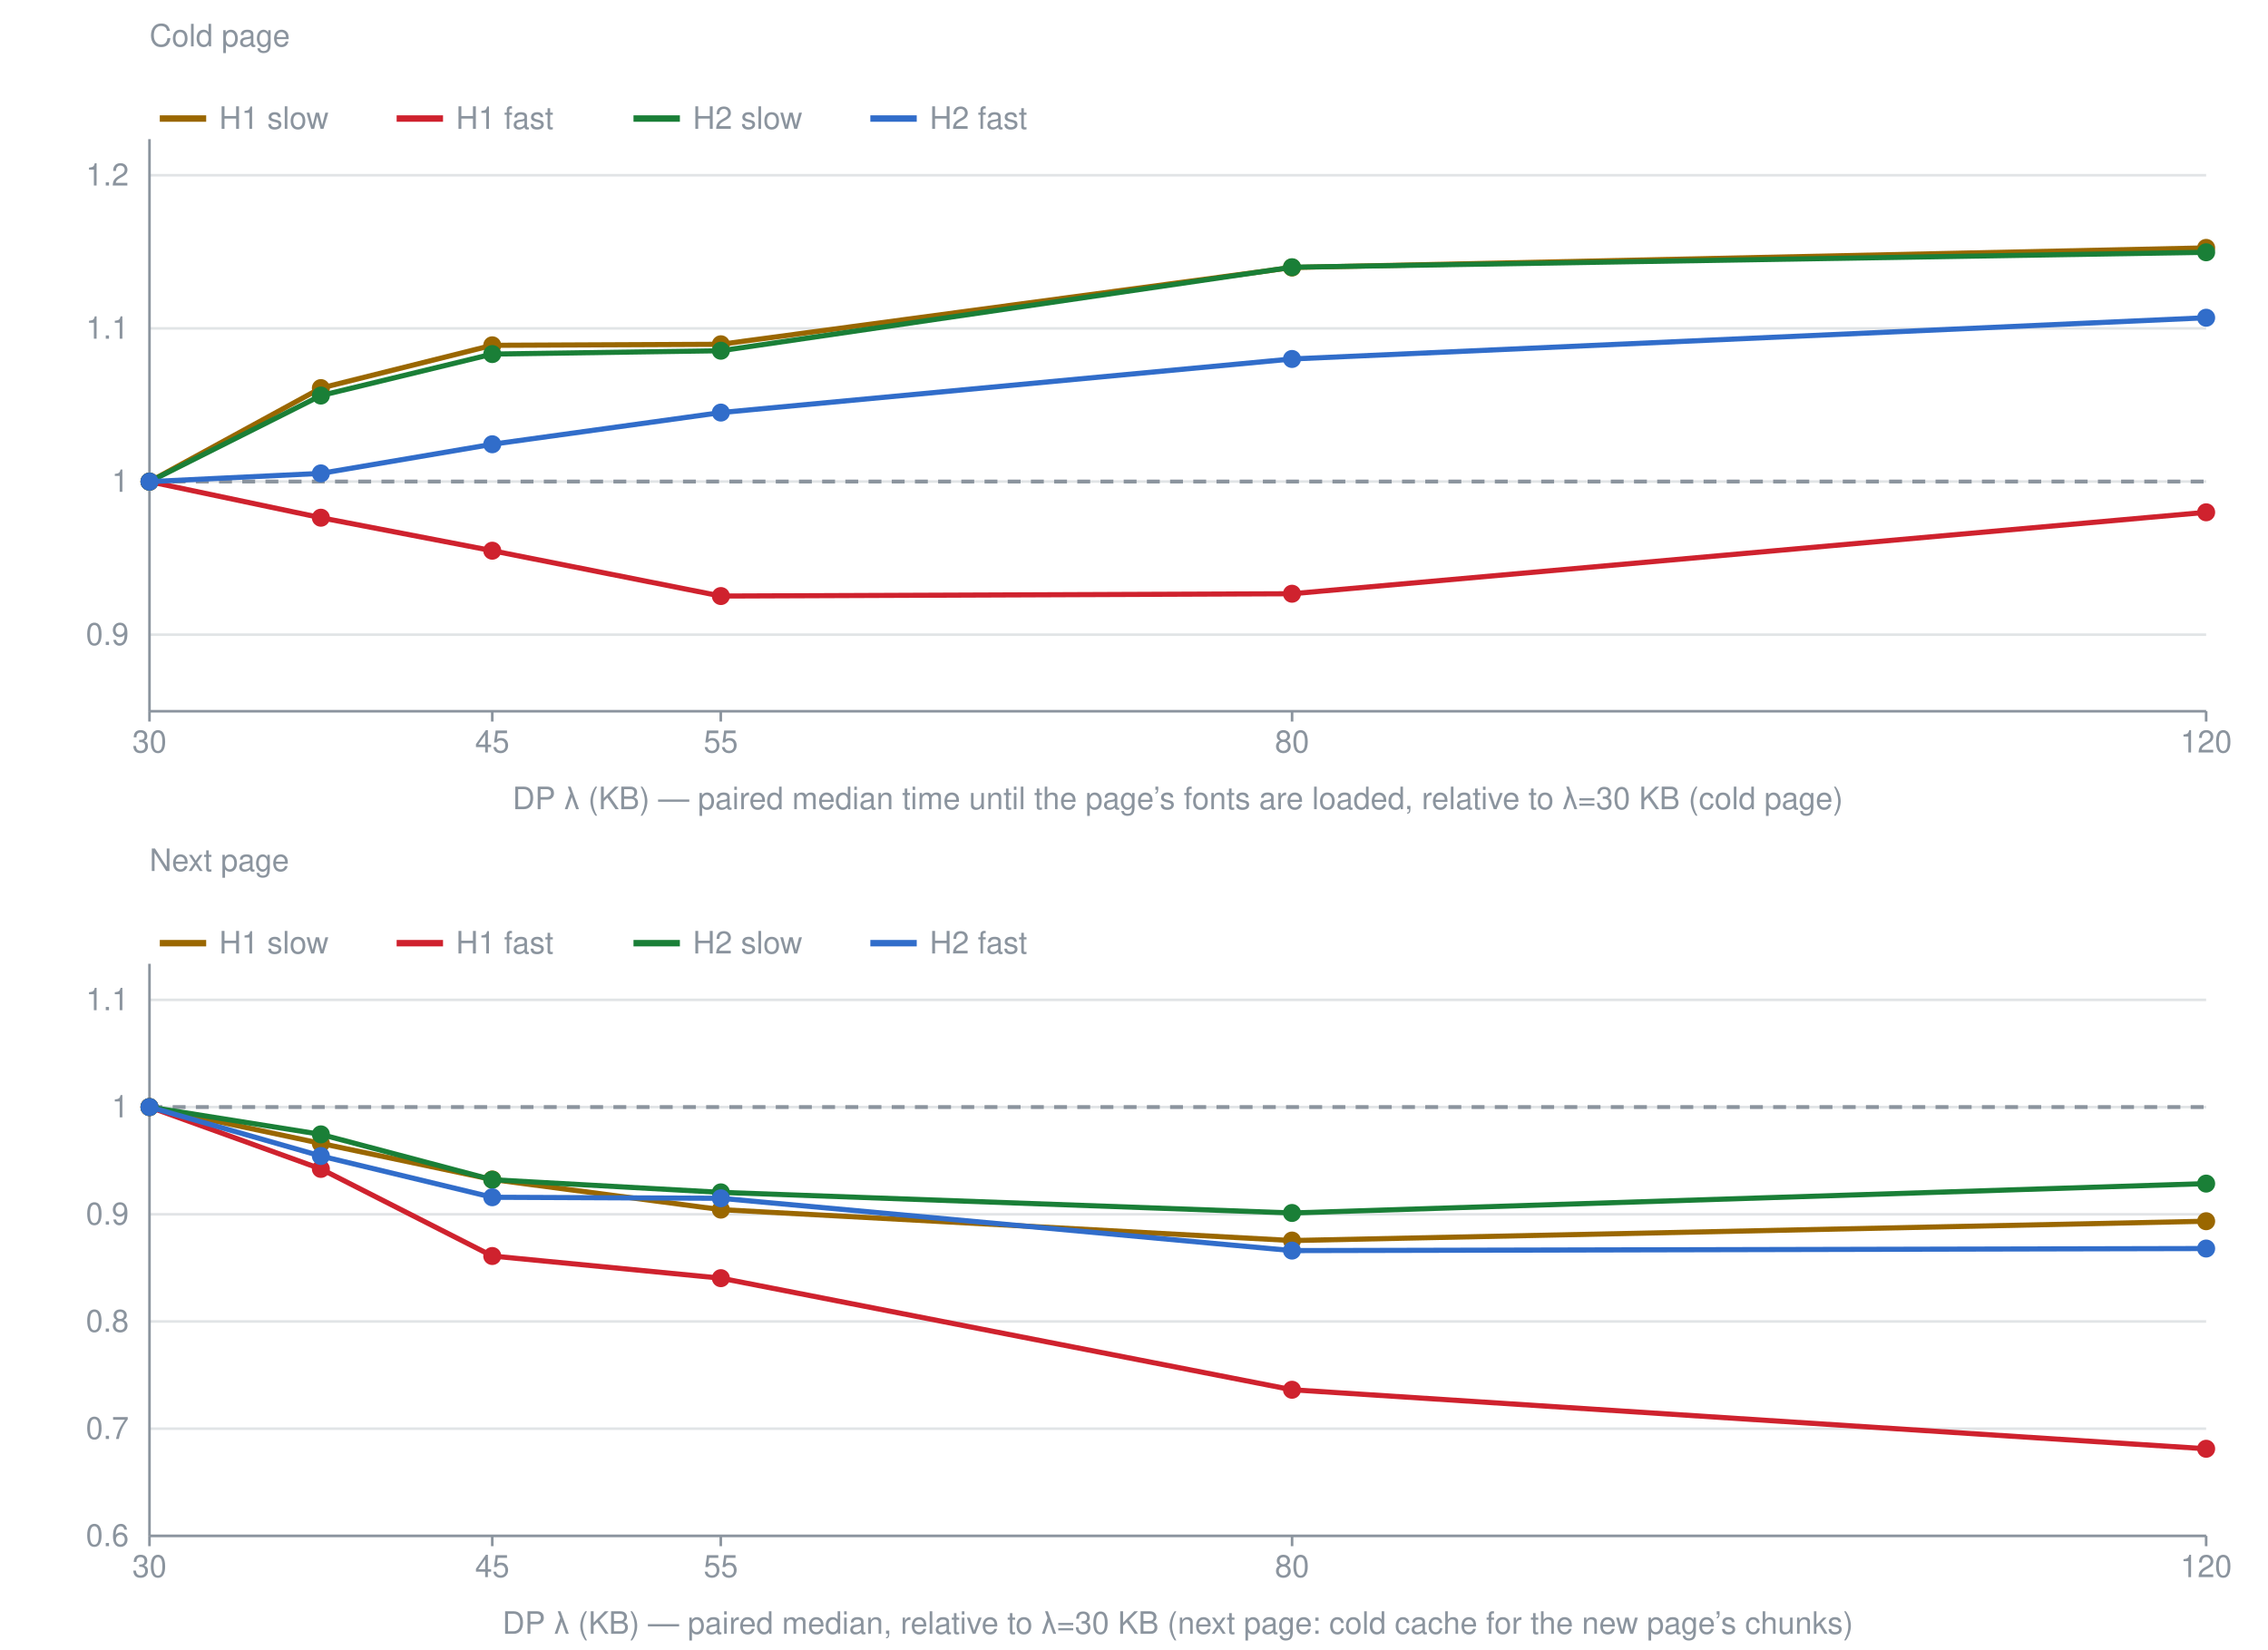
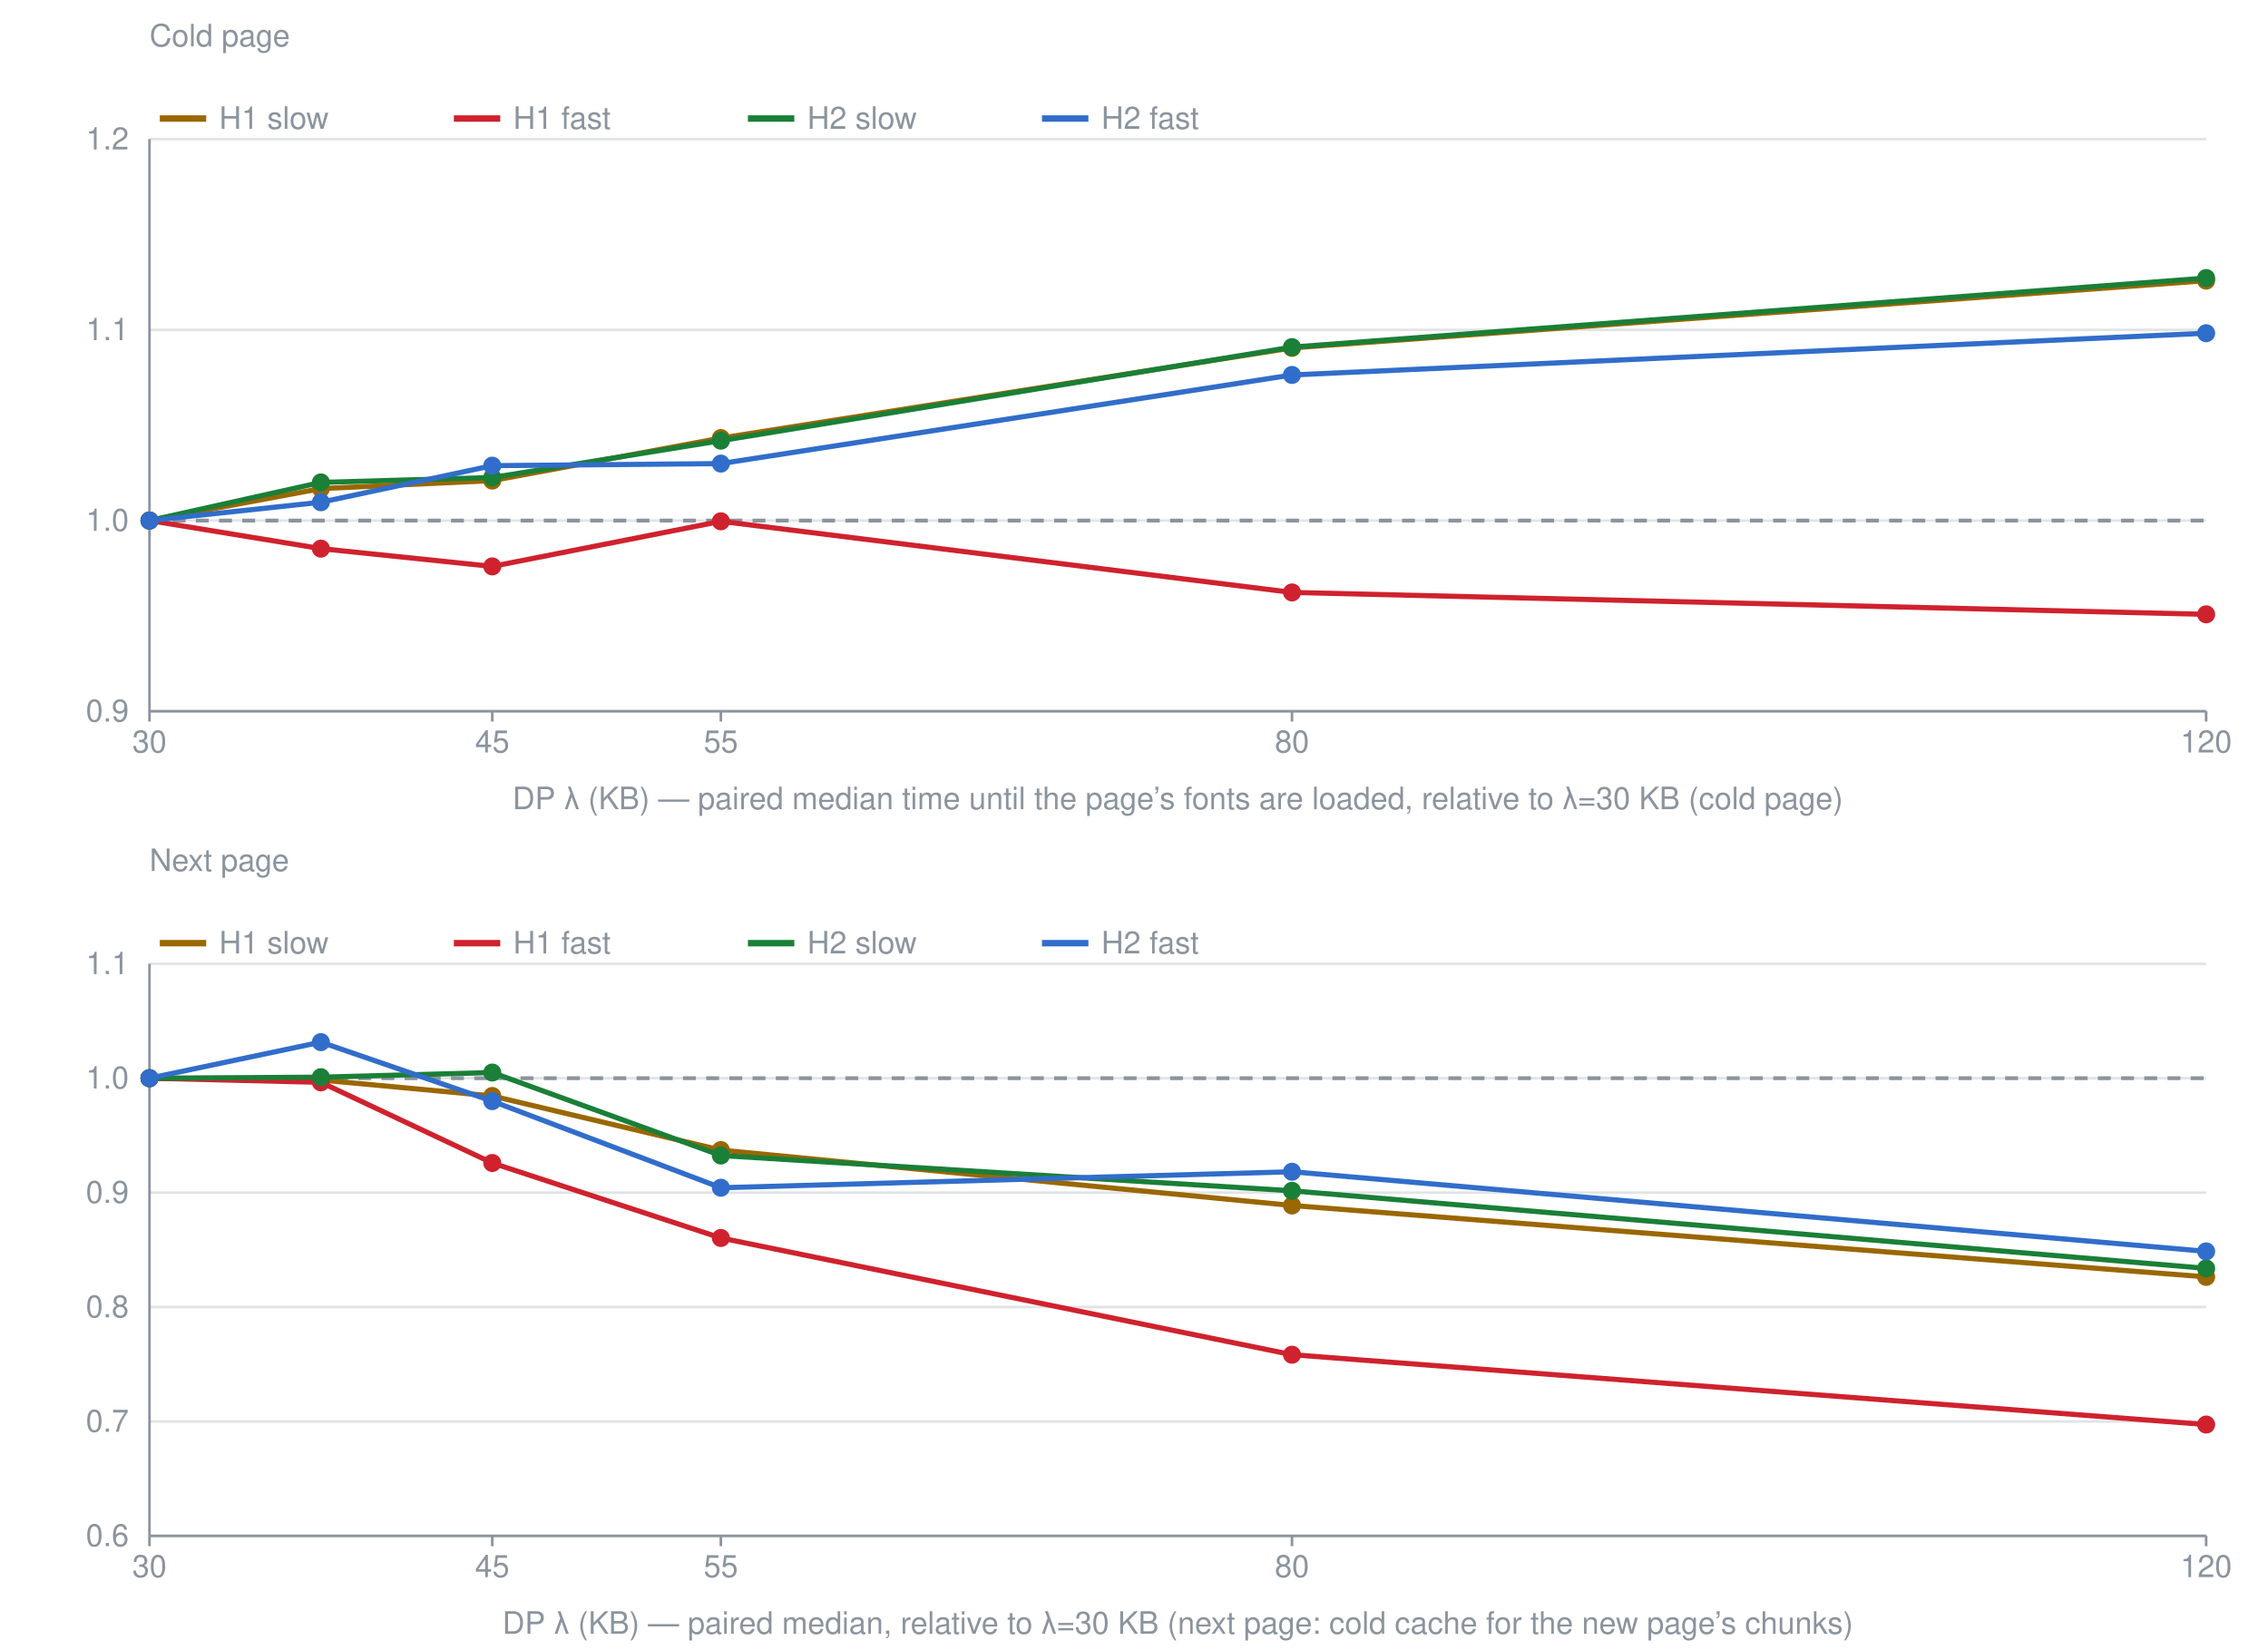
<svg xmlns="http://www.w3.org/2000/svg" viewBox="0 0 880 640" width="880" height="640" font-family="ui-sans-serif,system-ui,-apple-system,Segoe UI,Helvetica,Arial,sans-serif" font-size="12">
  <g transform="translate(0 0)">
    <text x="58" y="18" fill="#8b949e">Cold page</text>
-     <line x1="58" x2="856" y1="246.286" y2="246.286" stroke="#8b949e" stroke-opacity="0.25" />
-     <text x="50" y="250.286" text-anchor="end" fill="#8b949e">0.9</text>
-     <line x1="58" x2="856" y1="186.857" y2="186.857" stroke="#8b949e" stroke-opacity="0.25" />
-     <text x="50" y="190.857" text-anchor="end" fill="#8b949e">1</text>
-     <line x1="58" x2="856" y1="127.429" y2="127.429" stroke="#8b949e" stroke-opacity="0.25" />
-     <text x="50" y="131.429" text-anchor="end" fill="#8b949e">1.1</text>
-     <line x1="58" x2="856" y1="68" y2="68" stroke="#8b949e" stroke-opacity="0.25" />
-     <text x="50" y="72" text-anchor="end" fill="#8b949e">1.2</text>
+     <line x1="58" x2="856" y1="276" y2="276" stroke="#8b949e" stroke-opacity="0.25" />
+     <text x="50" y="280" text-anchor="end" fill="#8b949e">0.9</text>
+     <line x1="58" x2="856" y1="202" y2="202" stroke="#8b949e" stroke-opacity="0.25" />
+     <text x="50" y="206" text-anchor="end" fill="#8b949e">1.0</text>
+     <line x1="58" x2="856" y1="128" y2="128" stroke="#8b949e" stroke-opacity="0.25" />
+     <text x="50" y="132" text-anchor="end" fill="#8b949e">1.1</text>
+     <line x1="58" x2="856" y1="54" y2="54" stroke="#8b949e" stroke-opacity="0.25" />
+     <text x="50" y="58" text-anchor="end" fill="#8b949e">1.2</text>
    <line x1="58" x2="58" y1="276" y2="280" stroke="#8b949e" />
    <text x="58" y="292" text-anchor="middle" fill="#8b949e">30</text>
    <line x1="191" x2="191" y1="276" y2="280" stroke="#8b949e" />
    <text x="191" y="292" text-anchor="middle" fill="#8b949e">45</text>
-     <line x1="279.667" x2="279.667" y1="276" y2="280" stroke="#8b949e" />
-     <text x="279.667" y="292" text-anchor="middle" fill="#8b949e">55</text>
-     <line x1="501.333" x2="501.333" y1="276" y2="280" stroke="#8b949e" />
-     <text x="501.333" y="292" text-anchor="middle" fill="#8b949e">80</text>
+     <line x1="279.7" x2="279.7" y1="276" y2="280" stroke="#8b949e" />
+     <text x="279.7" y="292" text-anchor="middle" fill="#8b949e">55</text>
+     <line x1="501.3" x2="501.3" y1="276" y2="280" stroke="#8b949e" />
+     <text x="501.3" y="292" text-anchor="middle" fill="#8b949e">80</text>
    <line x1="856" x2="856" y1="276" y2="280" stroke="#8b949e" />
    <text x="856" y="292" text-anchor="middle" fill="#8b949e">120</text>
    <line x1="58" x2="856" y1="276" y2="276" stroke="#8b949e" />
    <line x1="58" x2="58" y1="54" y2="276" stroke="#8b949e" />
-     <line x1="58" x2="856" y1="186.857" y2="186.857" stroke="#8b949e" stroke-dasharray="5 4" stroke-width="1.5" />
-     <path d="M58.0 186.9 L124.5 150.6 L191.0 134.0 L279.7 133.6 L501.3 103.8 L856.0 96.2" fill="none" stroke="#9a6700" stroke-width="2" stroke-linejoin="round" />
-     <circle cx="58.0" cy="186.9" r="3.5" fill="#9a6700" />
-     <circle cx="124.5" cy="150.6" r="3.5" fill="#9a6700" />
-     <circle cx="191.0" cy="134.0" r="3.5" fill="#9a6700" />
-     <circle cx="279.7" cy="133.6" r="3.5" fill="#9a6700" />
-     <circle cx="501.3" cy="103.8" r="3.5" fill="#9a6700" />
-     <circle cx="856.0" cy="96.2" r="3.5" fill="#9a6700" />
-     <path d="M58.0 186.9 L124.5 200.9 L191.0 213.7 L279.7 231.3 L501.3 230.4 L856.0 198.8" fill="none" stroke="#cf222e" stroke-width="2" stroke-linejoin="round" />
-     <circle cx="58.0" cy="186.9" r="3.5" fill="#cf222e" />
-     <circle cx="124.5" cy="200.9" r="3.5" fill="#cf222e" />
-     <circle cx="191.0" cy="213.7" r="3.5" fill="#cf222e" />
-     <circle cx="279.7" cy="231.3" r="3.5" fill="#cf222e" />
-     <circle cx="501.3" cy="230.4" r="3.5" fill="#cf222e" />
-     <circle cx="856.0" cy="198.8" r="3.5" fill="#cf222e" />
-     <path d="M58.0 186.9 L124.5 153.5 L191.0 137.4 L279.7 136.1 L501.3 103.7 L856.0 97.9" fill="none" stroke="#1a7f37" stroke-width="2" stroke-linejoin="round" />
-     <circle cx="58.0" cy="186.9" r="3.5" fill="#1a7f37" />
-     <circle cx="124.5" cy="153.5" r="3.5" fill="#1a7f37" />
-     <circle cx="191.0" cy="137.4" r="3.5" fill="#1a7f37" />
-     <circle cx="279.7" cy="136.1" r="3.5" fill="#1a7f37" />
-     <circle cx="501.3" cy="103.7" r="3.5" fill="#1a7f37" />
-     <circle cx="856.0" cy="97.9" r="3.5" fill="#1a7f37" />
-     <path d="M58.0 186.9 L124.5 183.7 L191.0 172.4 L279.7 160.1 L501.3 139.3 L856.0 123.3" fill="none" stroke="#316dca" stroke-width="2" stroke-linejoin="round" />
-     <circle cx="58.0" cy="186.9" r="3.5" fill="#316dca" />
-     <circle cx="124.5" cy="183.7" r="3.5" fill="#316dca" />
-     <circle cx="191.0" cy="172.4" r="3.5" fill="#316dca" />
-     <circle cx="279.7" cy="160.1" r="3.5" fill="#316dca" />
-     <circle cx="501.3" cy="139.3" r="3.5" fill="#316dca" />
-     <circle cx="856.0" cy="123.3" r="3.5" fill="#316dca" />
+     <line x1="58" x2="856" y1="202" y2="202" stroke="#8b949e" stroke-dasharray="5 4" stroke-width="1.5" />
+     <path d="M58 202 L124.5 189.6 L191 186.5 L279.7 170 L501.3 135 L856 108.9" fill="none" stroke="#9a6700" stroke-width="2" stroke-linejoin="round" />
+     <circle cx="58" cy="202" r="3.5" fill="#9a6700" />
+     <circle cx="124.5" cy="189.6" r="3.5" fill="#9a6700" />
+     <circle cx="191" cy="186.5" r="3.5" fill="#9a6700" />
+     <circle cx="279.7" cy="170" r="3.5" fill="#9a6700" />
+     <circle cx="501.3" cy="135" r="3.5" fill="#9a6700" />
+     <circle cx="856" cy="108.9" r="3.5" fill="#9a6700" />
+     <path d="M58 202 L124.5 212.9 L191 219.8 L279.7 202.3 L501.3 229.9 L856 238.4" fill="none" stroke="#cf222e" stroke-width="2" stroke-linejoin="round" />
+     <circle cx="58" cy="202" r="3.5" fill="#cf222e" />
+     <circle cx="124.5" cy="212.9" r="3.5" fill="#cf222e" />
+     <circle cx="191" cy="219.8" r="3.5" fill="#cf222e" />
+     <circle cx="279.7" cy="202.3" r="3.5" fill="#cf222e" />
+     <circle cx="501.3" cy="229.9" r="3.5" fill="#cf222e" />
+     <circle cx="856" cy="238.4" r="3.5" fill="#cf222e" />
+     <path d="M58 202 L124.5 187.2 L191 185.3 L279.7 171 L501.3 134.7 L856 107.9" fill="none" stroke="#1a7f37" stroke-width="2" stroke-linejoin="round" />
+     <circle cx="58" cy="202" r="3.5" fill="#1a7f37" />
+     <circle cx="124.5" cy="187.2" r="3.5" fill="#1a7f37" />
+     <circle cx="191" cy="185.3" r="3.5" fill="#1a7f37" />
+     <circle cx="279.7" cy="171" r="3.5" fill="#1a7f37" />
+     <circle cx="501.3" cy="134.7" r="3.5" fill="#1a7f37" />
+     <circle cx="856" cy="107.9" r="3.5" fill="#1a7f37" />
+     <path d="M58 202 L124.5 194.9 L191 180.7 L279.7 179.9 L501.3 145.5 L856 129.3" fill="none" stroke="#316dca" stroke-width="2" stroke-linejoin="round" />
+     <circle cx="58" cy="202" r="3.5" fill="#316dca" />
+     <circle cx="124.5" cy="194.9" r="3.5" fill="#316dca" />
+     <circle cx="191" cy="180.7" r="3.5" fill="#316dca" />
+     <circle cx="279.7" cy="179.9" r="3.5" fill="#316dca" />
+     <circle cx="501.3" cy="145.5" r="3.5" fill="#316dca" />
+     <circle cx="856" cy="129.3" r="3.5" fill="#316dca" />
    <line x1="62" x2="80" y1="46" y2="46" stroke="#9a6700" stroke-width="2.5" />
    <text x="85" y="50" fill="#8b949e">H1 slow</text>
-     <line x1="153.9" x2="171.9" y1="46" y2="46" stroke="#cf222e" stroke-width="2.5" />
-     <text x="176.9" y="50" fill="#8b949e">H1 fast</text>
-     <line x1="245.8" x2="263.8" y1="46" y2="46" stroke="#1a7f37" stroke-width="2.5" />
-     <text x="268.8" y="50" fill="#8b949e">H2 slow</text>
-     <line x1="337.7" x2="355.7" y1="46" y2="46" stroke="#316dca" stroke-width="2.5" />
-     <text x="360.7" y="50" fill="#8b949e">H2 fast</text>
+     <line x1="176.1" x2="194.1" y1="46" y2="46" stroke="#cf222e" stroke-width="2.5" />
+     <text x="199.1" y="50" fill="#8b949e">H1 fast</text>
+     <line x1="290.2" x2="308.2" y1="46" y2="46" stroke="#1a7f37" stroke-width="2.5" />
+     <text x="313.2" y="50" fill="#8b949e">H2 slow</text>
+     <line x1="404.3" x2="422.3" y1="46" y2="46" stroke="#316dca" stroke-width="2.5" />
+     <text x="427.3" y="50" fill="#8b949e">H2 fast</text>
    <text x="457" y="314" text-anchor="middle" fill="#8b949e">DP λ (KB) — paired median time until the page’s fonts are loaded, relative to λ=30 KB (cold page)</text>
  </g>
  <g transform="translate(0 320)">
    <text x="58" y="18" fill="#8b949e">Next page</text>
    <line x1="58" x2="856" y1="276" y2="276" stroke="#8b949e" stroke-opacity="0.25" />
    <text x="50" y="280" text-anchor="end" fill="#8b949e">0.6</text>
-     <line x1="58" x2="856" y1="234.4" y2="234.4" stroke="#8b949e" stroke-opacity="0.25" />
-     <text x="50" y="238.4" text-anchor="end" fill="#8b949e">0.7</text>
-     <line x1="58" x2="856" y1="192.8" y2="192.8" stroke="#8b949e" stroke-opacity="0.25" />
-     <text x="50" y="196.8" text-anchor="end" fill="#8b949e">0.8</text>
-     <line x1="58" x2="856" y1="151.2" y2="151.2" stroke="#8b949e" stroke-opacity="0.25" />
-     <text x="50" y="155.2" text-anchor="end" fill="#8b949e">0.9</text>
-     <line x1="58" x2="856" y1="109.6" y2="109.6" stroke="#8b949e" stroke-opacity="0.25" />
-     <text x="50" y="113.6" text-anchor="end" fill="#8b949e">1</text>
-     <line x1="58" x2="856" y1="68" y2="68" stroke="#8b949e" stroke-opacity="0.25" />
-     <text x="50" y="72" text-anchor="end" fill="#8b949e">1.1</text>
+     <line x1="58" x2="856" y1="231.6" y2="231.6" stroke="#8b949e" stroke-opacity="0.25" />
+     <text x="50" y="235.6" text-anchor="end" fill="#8b949e">0.7</text>
+     <line x1="58" x2="856" y1="187.2" y2="187.2" stroke="#8b949e" stroke-opacity="0.25" />
+     <text x="50" y="191.2" text-anchor="end" fill="#8b949e">0.8</text>
+     <line x1="58" x2="856" y1="142.8" y2="142.8" stroke="#8b949e" stroke-opacity="0.25" />
+     <text x="50" y="146.8" text-anchor="end" fill="#8b949e">0.9</text>
+     <line x1="58" x2="856" y1="98.4" y2="98.4" stroke="#8b949e" stroke-opacity="0.25" />
+     <text x="50" y="102.4" text-anchor="end" fill="#8b949e">1.0</text>
+     <line x1="58" x2="856" y1="54" y2="54" stroke="#8b949e" stroke-opacity="0.25" />
+     <text x="50" y="58" text-anchor="end" fill="#8b949e">1.1</text>
    <line x1="58" x2="58" y1="276" y2="280" stroke="#8b949e" />
    <text x="58" y="292" text-anchor="middle" fill="#8b949e">30</text>
    <line x1="191" x2="191" y1="276" y2="280" stroke="#8b949e" />
    <text x="191" y="292" text-anchor="middle" fill="#8b949e">45</text>
-     <line x1="279.667" x2="279.667" y1="276" y2="280" stroke="#8b949e" />
-     <text x="279.667" y="292" text-anchor="middle" fill="#8b949e">55</text>
-     <line x1="501.333" x2="501.333" y1="276" y2="280" stroke="#8b949e" />
-     <text x="501.333" y="292" text-anchor="middle" fill="#8b949e">80</text>
+     <line x1="279.7" x2="279.7" y1="276" y2="280" stroke="#8b949e" />
+     <text x="279.7" y="292" text-anchor="middle" fill="#8b949e">55</text>
+     <line x1="501.3" x2="501.3" y1="276" y2="280" stroke="#8b949e" />
+     <text x="501.3" y="292" text-anchor="middle" fill="#8b949e">80</text>
    <line x1="856" x2="856" y1="276" y2="280" stroke="#8b949e" />
    <text x="856" y="292" text-anchor="middle" fill="#8b949e">120</text>
    <line x1="58" x2="856" y1="276" y2="276" stroke="#8b949e" />
    <line x1="58" x2="58" y1="54" y2="276" stroke="#8b949e" />
-     <line x1="58" x2="856" y1="109.6" y2="109.6" stroke="#8b949e" stroke-dasharray="5 4" stroke-width="1.5" />
-     <path d="M58.0 109.6 L124.5 123.7 L191.0 137.7 L279.7 149.4 L501.3 161.4 L856.0 153.9" fill="none" stroke="#9a6700" stroke-width="2" stroke-linejoin="round" />
-     <circle cx="58.0" cy="109.6" r="3.5" fill="#9a6700" />
-     <circle cx="124.5" cy="123.7" r="3.5" fill="#9a6700" />
-     <circle cx="191.0" cy="137.7" r="3.5" fill="#9a6700" />
-     <circle cx="279.7" cy="149.4" r="3.5" fill="#9a6700" />
-     <circle cx="501.3" cy="161.4" r="3.5" fill="#9a6700" />
-     <circle cx="856.0" cy="153.9" r="3.5" fill="#9a6700" />
-     <path d="M58.0 109.6 L124.5 133.6 L191.0 167.4 L279.7 176.0 L501.3 219.3 L856.0 242.2" fill="none" stroke="#cf222e" stroke-width="2" stroke-linejoin="round" />
-     <circle cx="58.0" cy="109.6" r="3.5" fill="#cf222e" />
-     <circle cx="124.5" cy="133.6" r="3.5" fill="#cf222e" />
-     <circle cx="191.0" cy="167.4" r="3.5" fill="#cf222e" />
-     <circle cx="279.7" cy="176.0" r="3.5" fill="#cf222e" />
-     <circle cx="501.3" cy="219.3" r="3.5" fill="#cf222e" />
-     <circle cx="856.0" cy="242.2" r="3.5" fill="#cf222e" />
-     <path d="M58.0 109.6 L124.5 120.2 L191.0 137.8 L279.7 142.7 L501.3 150.7 L856.0 139.3" fill="none" stroke="#1a7f37" stroke-width="2" stroke-linejoin="round" />
-     <circle cx="58.0" cy="109.6" r="3.5" fill="#1a7f37" />
-     <circle cx="124.5" cy="120.2" r="3.5" fill="#1a7f37" />
-     <circle cx="191.0" cy="137.8" r="3.5" fill="#1a7f37" />
-     <circle cx="279.7" cy="142.7" r="3.5" fill="#1a7f37" />
-     <circle cx="501.3" cy="150.7" r="3.5" fill="#1a7f37" />
-     <circle cx="856.0" cy="139.3" r="3.5" fill="#1a7f37" />
-     <path d="M58.0 109.6 L124.5 128.6 L191.0 144.6 L279.7 145.0 L501.3 165.3 L856.0 164.5" fill="none" stroke="#316dca" stroke-width="2" stroke-linejoin="round" />
-     <circle cx="58.0" cy="109.6" r="3.5" fill="#316dca" />
-     <circle cx="124.5" cy="128.6" r="3.5" fill="#316dca" />
-     <circle cx="191.0" cy="144.6" r="3.5" fill="#316dca" />
-     <circle cx="279.7" cy="145.0" r="3.5" fill="#316dca" />
-     <circle cx="501.3" cy="165.3" r="3.5" fill="#316dca" />
-     <circle cx="856.0" cy="164.5" r="3.5" fill="#316dca" />
+     <line x1="58" x2="856" y1="98.4" y2="98.4" stroke="#8b949e" stroke-dasharray="5 4" stroke-width="1.5" />
+     <path d="M58 98.4 L124.5 99.1 L191 105.3 L279.7 126.3 L501.3 147.8 L856 175.5" fill="none" stroke="#9a6700" stroke-width="2" stroke-linejoin="round" />
+     <circle cx="58" cy="98.4" r="3.5" fill="#9a6700" />
+     <circle cx="124.5" cy="99.1" r="3.5" fill="#9a6700" />
+     <circle cx="191" cy="105.3" r="3.5" fill="#9a6700" />
+     <circle cx="279.7" cy="126.3" r="3.5" fill="#9a6700" />
+     <circle cx="501.3" cy="147.8" r="3.5" fill="#9a6700" />
+     <circle cx="856" cy="175.5" r="3.5" fill="#9a6700" />
+     <path d="M58 98.4 L124.5 100 L191 131.3 L279.7 160.4 L501.3 205.7 L856 232.8" fill="none" stroke="#cf222e" stroke-width="2" stroke-linejoin="round" />
+     <circle cx="58" cy="98.4" r="3.5" fill="#cf222e" />
+     <circle cx="124.5" cy="100" r="3.5" fill="#cf222e" />
+     <circle cx="191" cy="131.3" r="3.5" fill="#cf222e" />
+     <circle cx="279.7" cy="160.4" r="3.5" fill="#cf222e" />
+     <circle cx="501.3" cy="205.7" r="3.5" fill="#cf222e" />
+     <circle cx="856" cy="232.8" r="3.5" fill="#cf222e" />
+     <path d="M58 98.4 L124.5 98 L191 96.2 L279.7 128.4 L501.3 142.1 L856 172.2" fill="none" stroke="#1a7f37" stroke-width="2" stroke-linejoin="round" />
+     <circle cx="58" cy="98.4" r="3.5" fill="#1a7f37" />
+     <circle cx="124.5" cy="98" r="3.5" fill="#1a7f37" />
+     <circle cx="191" cy="96.2" r="3.5" fill="#1a7f37" />
+     <circle cx="279.7" cy="128.4" r="3.5" fill="#1a7f37" />
+     <circle cx="501.3" cy="142.1" r="3.5" fill="#1a7f37" />
+     <circle cx="856" cy="172.2" r="3.5" fill="#1a7f37" />
+     <path d="M58 98.4 L124.5 84.4 L191 107.3 L279.7 140.9 L501.3 134.7 L856 165.6" fill="none" stroke="#316dca" stroke-width="2" stroke-linejoin="round" />
+     <circle cx="58" cy="98.4" r="3.5" fill="#316dca" />
+     <circle cx="124.5" cy="84.4" r="3.5" fill="#316dca" />
+     <circle cx="191" cy="107.3" r="3.5" fill="#316dca" />
+     <circle cx="279.7" cy="140.9" r="3.5" fill="#316dca" />
+     <circle cx="501.3" cy="134.7" r="3.5" fill="#316dca" />
+     <circle cx="856" cy="165.6" r="3.5" fill="#316dca" />
    <line x1="62" x2="80" y1="46" y2="46" stroke="#9a6700" stroke-width="2.5" />
    <text x="85" y="50" fill="#8b949e">H1 slow</text>
-     <line x1="153.9" x2="171.9" y1="46" y2="46" stroke="#cf222e" stroke-width="2.5" />
-     <text x="176.9" y="50" fill="#8b949e">H1 fast</text>
-     <line x1="245.8" x2="263.8" y1="46" y2="46" stroke="#1a7f37" stroke-width="2.5" />
-     <text x="268.8" y="50" fill="#8b949e">H2 slow</text>
-     <line x1="337.7" x2="355.7" y1="46" y2="46" stroke="#316dca" stroke-width="2.5" />
-     <text x="360.7" y="50" fill="#8b949e">H2 fast</text>
+     <line x1="176.1" x2="194.1" y1="46" y2="46" stroke="#cf222e" stroke-width="2.5" />
+     <text x="199.1" y="50" fill="#8b949e">H1 fast</text>
+     <line x1="290.2" x2="308.2" y1="46" y2="46" stroke="#1a7f37" stroke-width="2.5" />
+     <text x="313.2" y="50" fill="#8b949e">H2 slow</text>
+     <line x1="404.3" x2="422.3" y1="46" y2="46" stroke="#316dca" stroke-width="2.5" />
+     <text x="427.3" y="50" fill="#8b949e">H2 fast</text>
    <text x="457" y="314" text-anchor="middle" fill="#8b949e">DP λ (KB) — paired median, relative to λ=30 KB (next page: cold cache for the new page’s chunks)</text>
  </g>
</svg>
